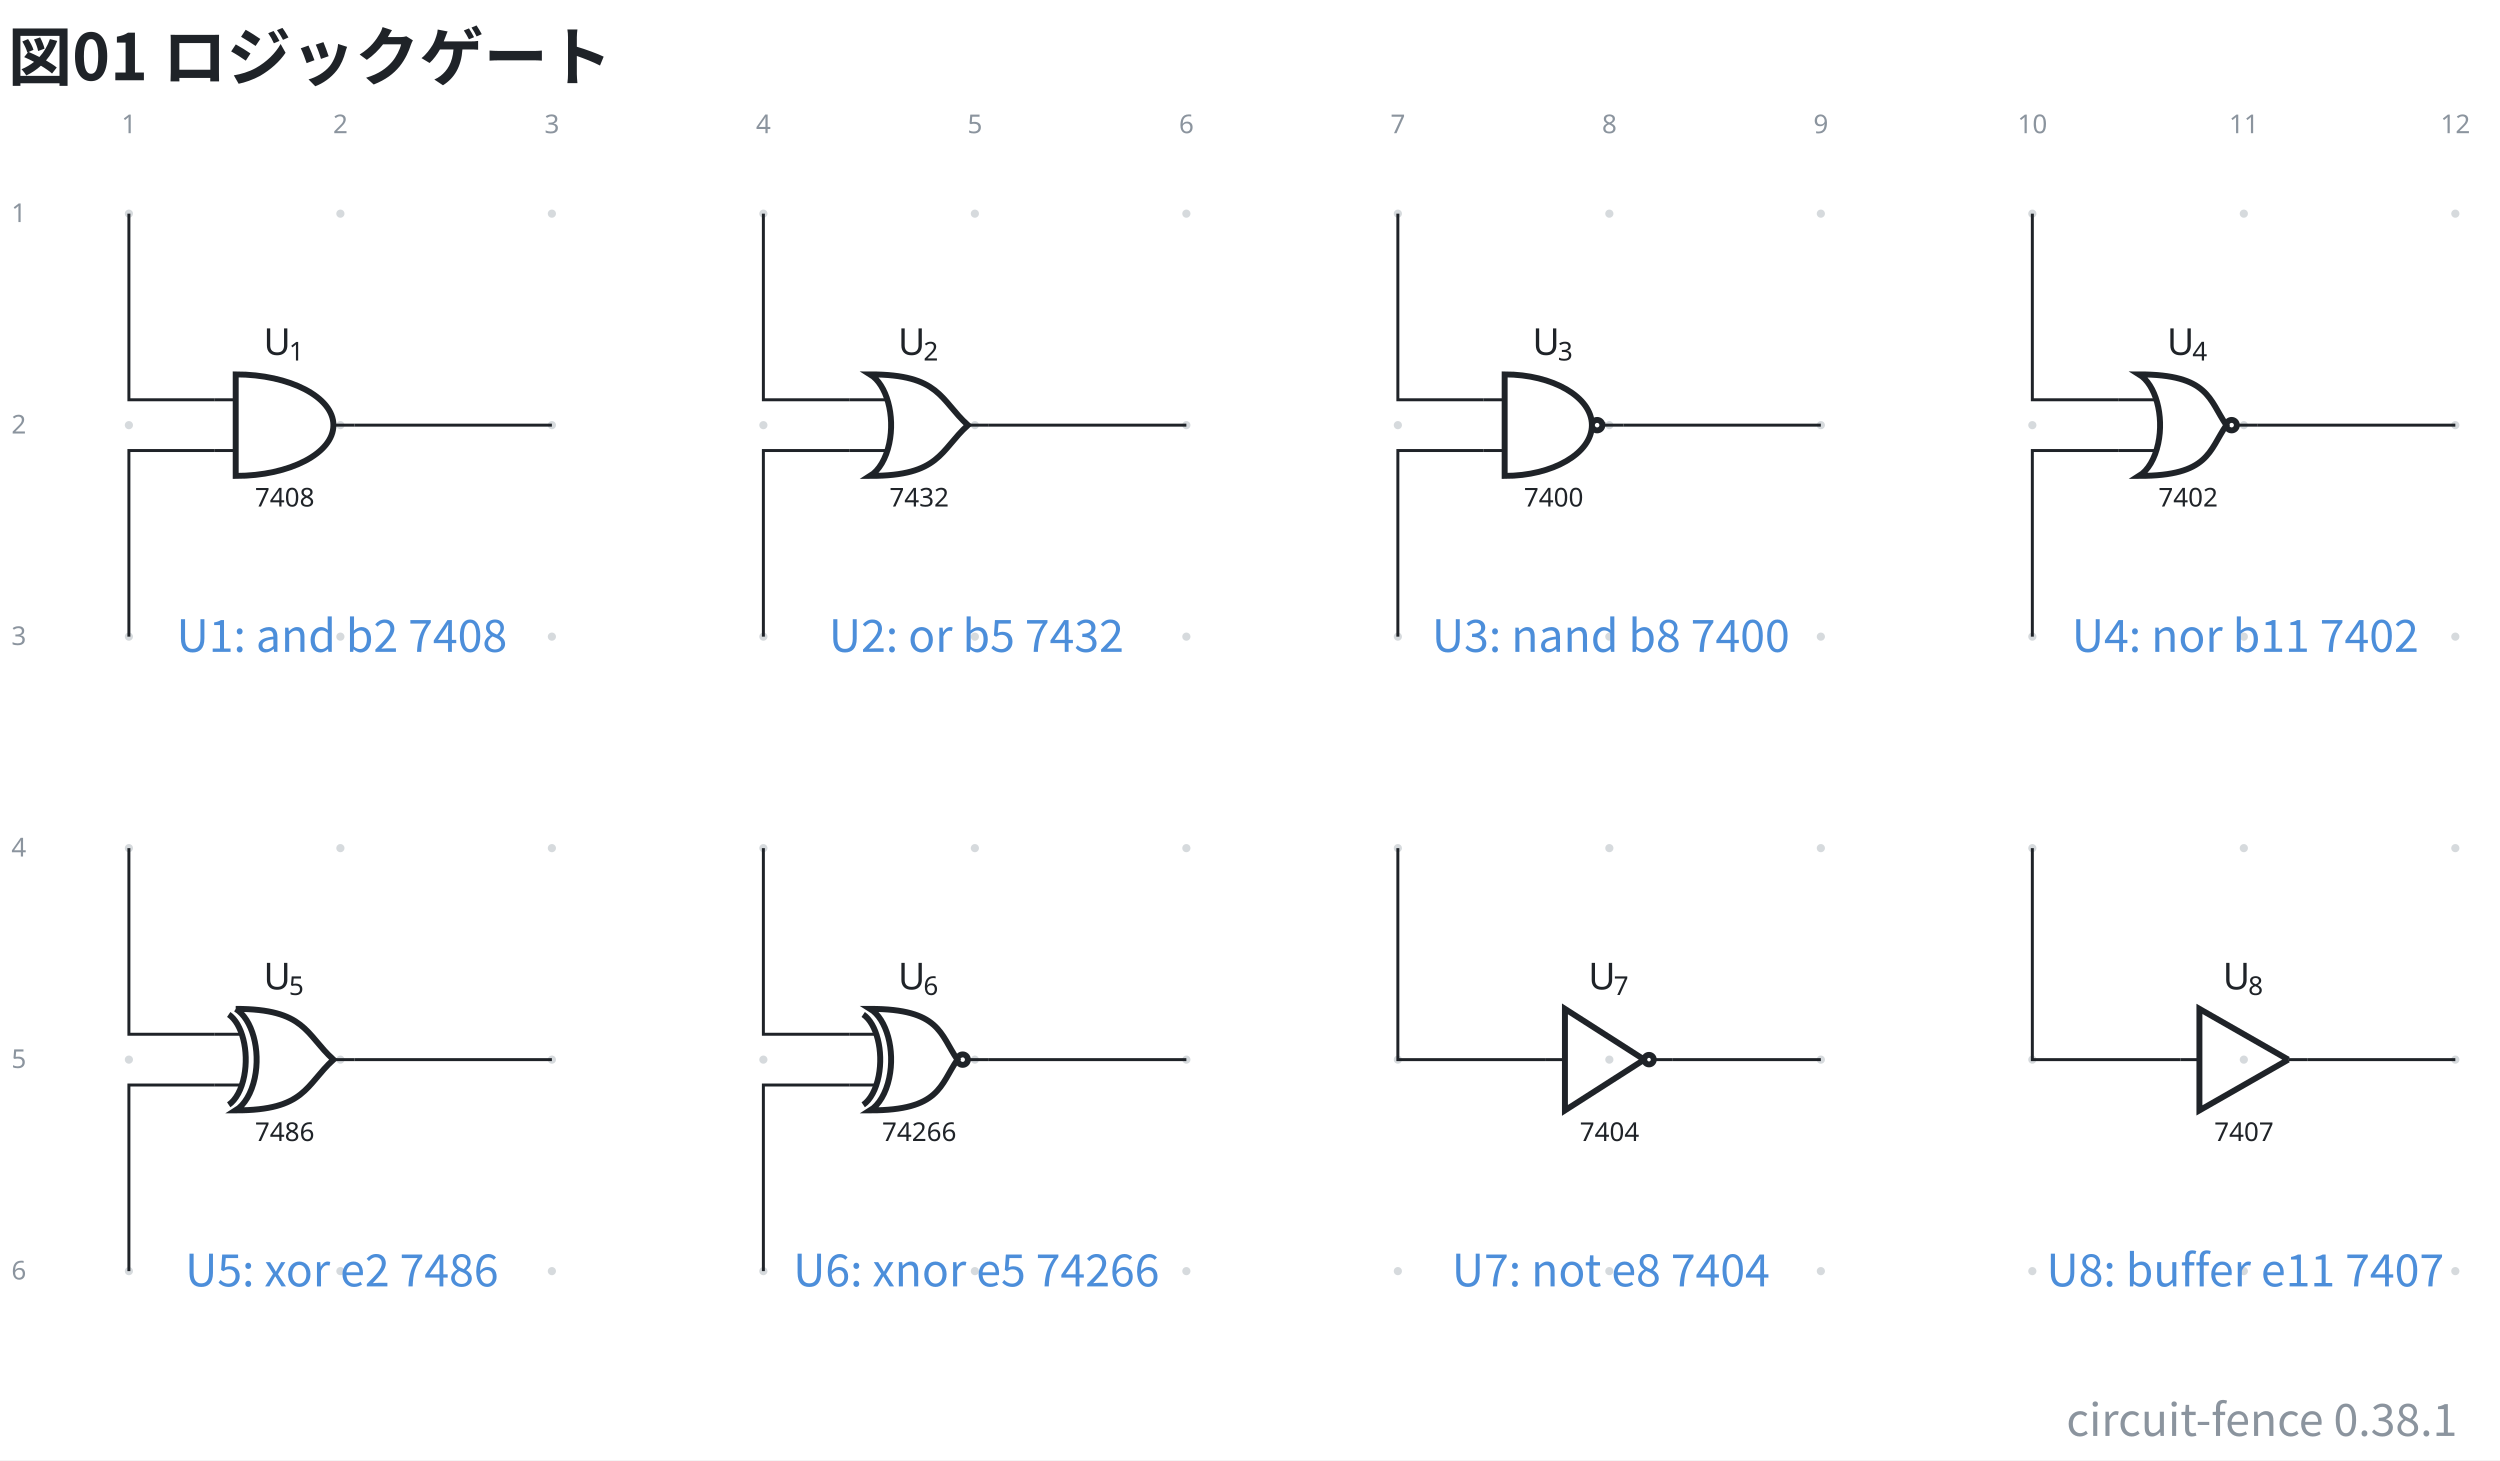
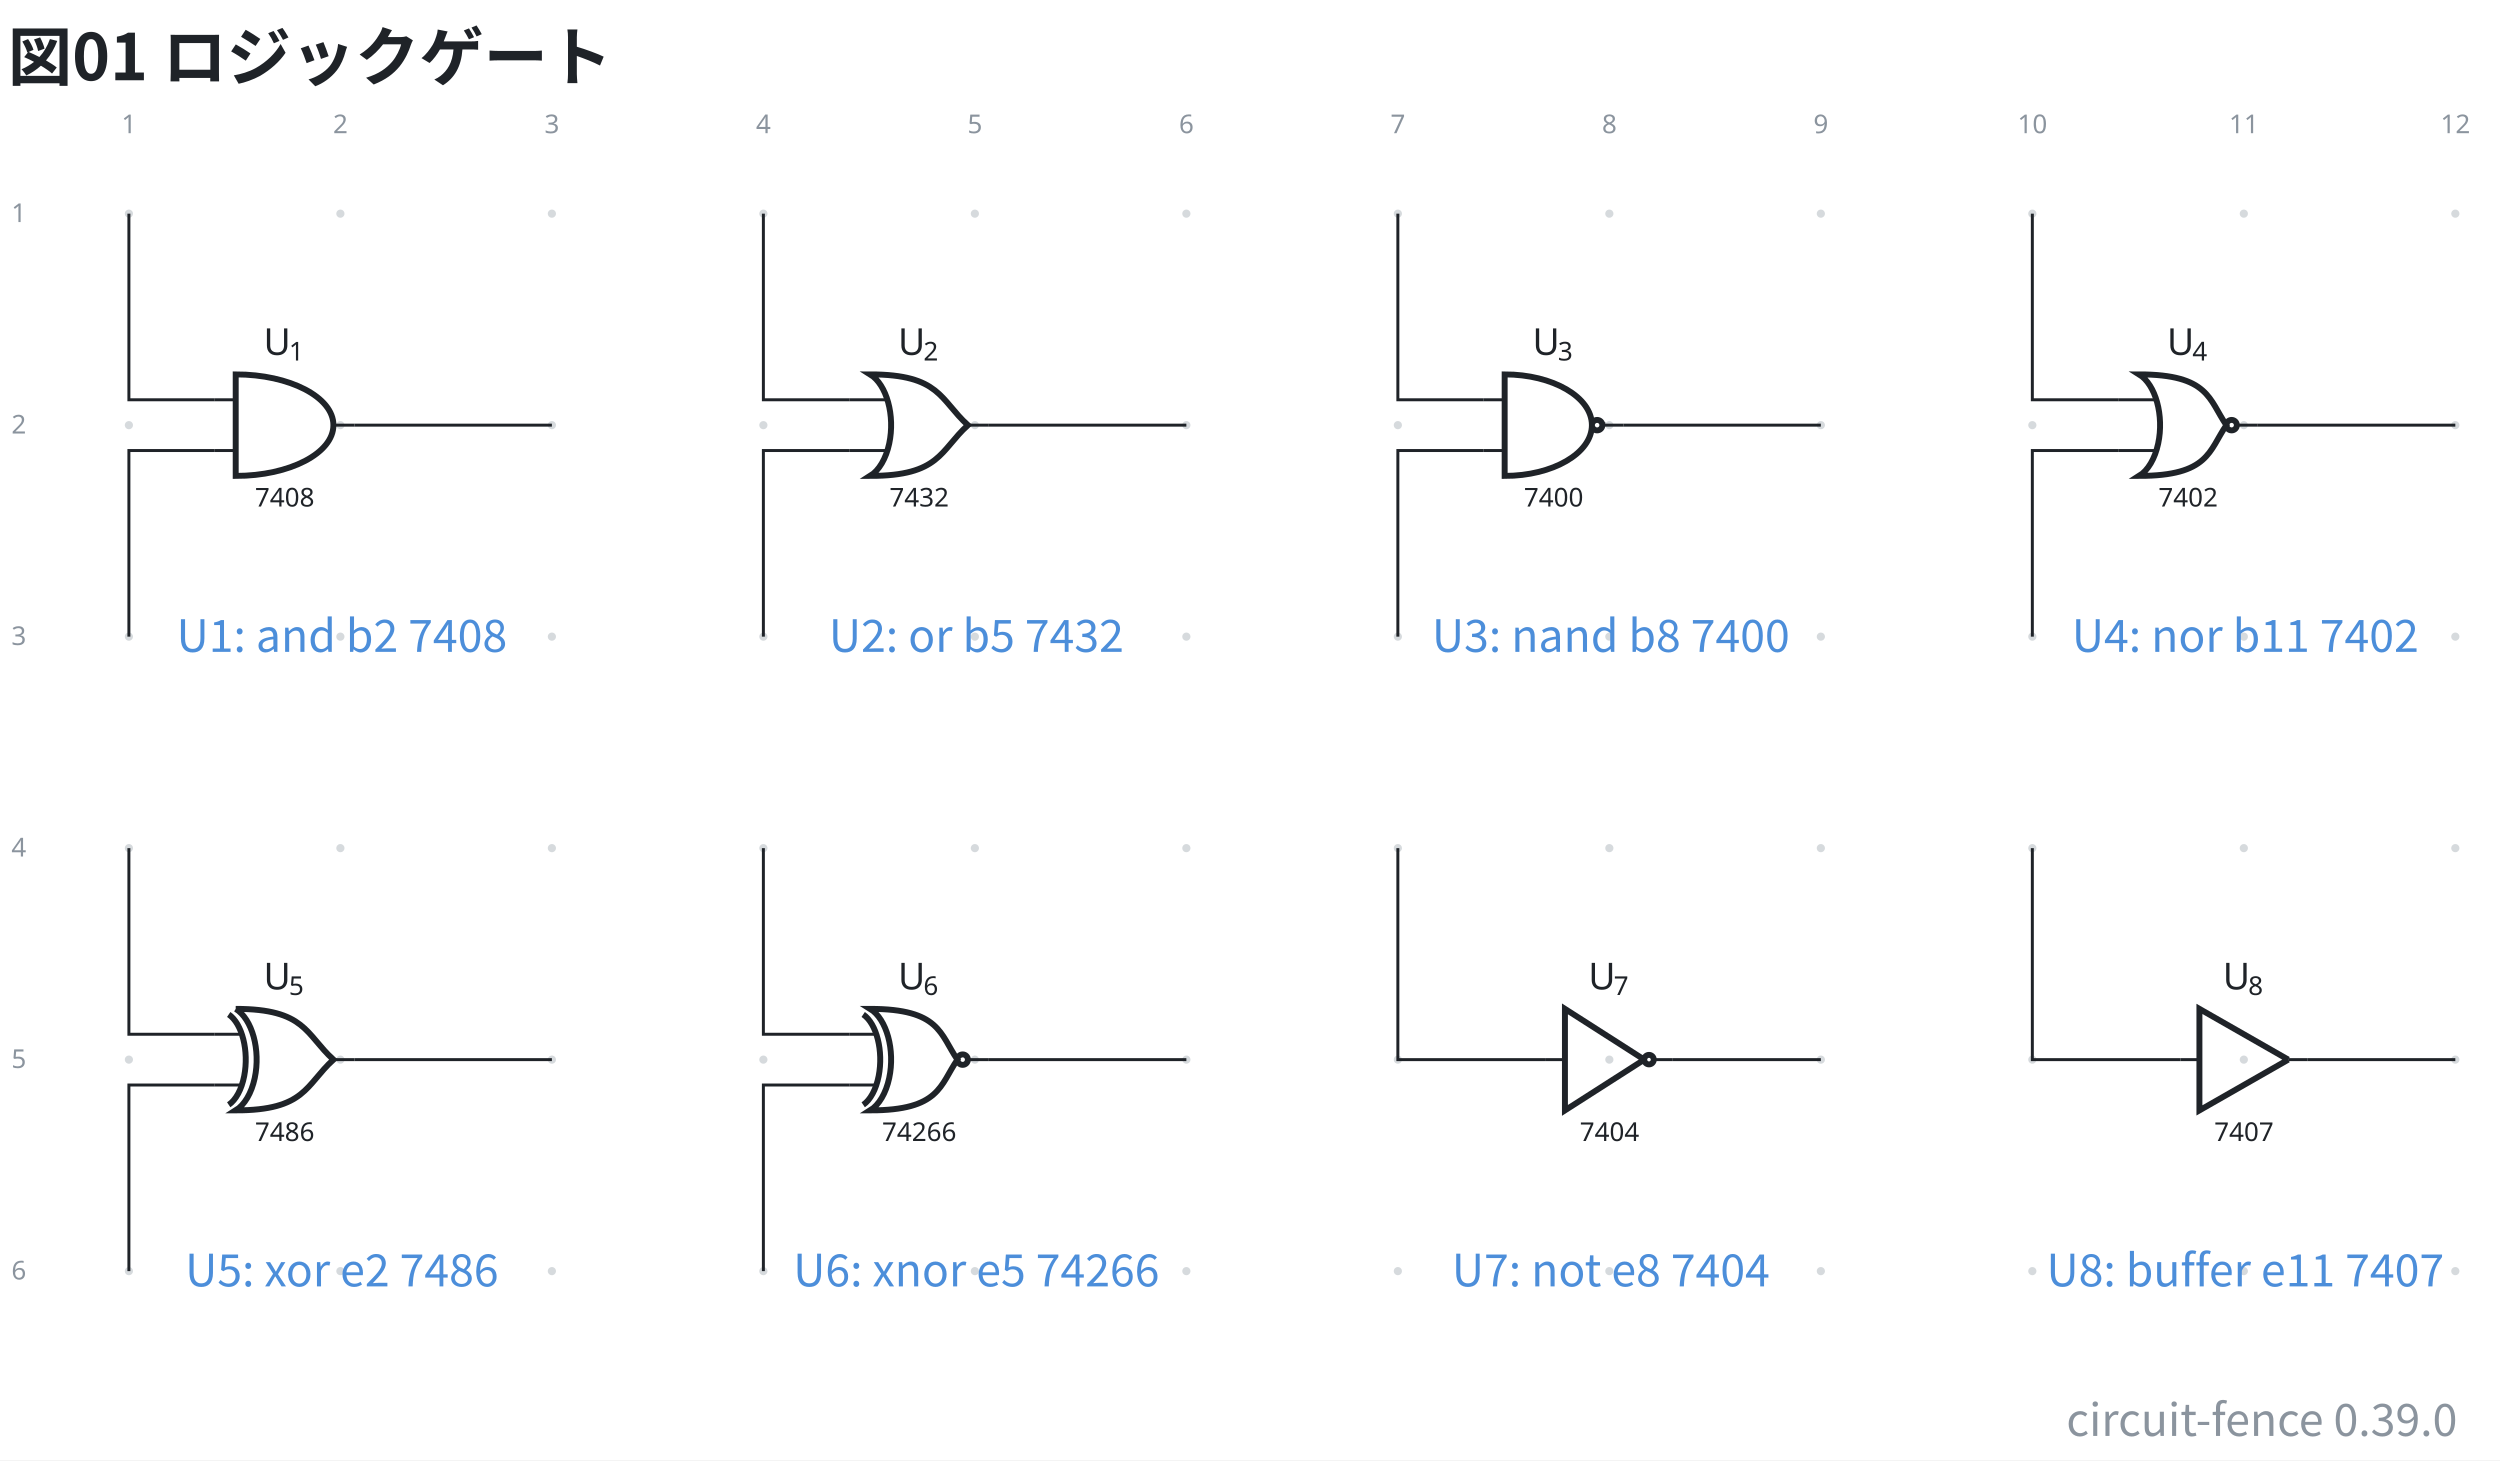
- <svg xmlns="http://www.w3.org/2000/svg" data-figure-paper="#ffffff" data-circuit-fence="0.38.1" fill="#1f2328" width="896.885" height="523.872" viewBox="-72 -72 672.663 392.904">
+ <svg xmlns="http://www.w3.org/2000/svg" data-figure-paper="#ffffff" data-circuit-fence="0.39.0" fill="#1f2328" width="896.885" height="523.872" viewBox="-72 -72 672.663 392.904">
  <rect x="-72" y="-72" width="672.663" height="392.904" fill="#ffffff" />
  <g stroke="#1f2328" stroke-miterlimit="10" stroke-width=".8">
    <path fill="#8b949e" fill-opacity=".35" stroke="none" stroke-opacity=".35" d="M-36.218-14.511a1.1 1.1 0 1 0-2.2 0 1.1 1.1 0 0 0 2.2 0M-36.218 42.394a1.1 1.1 0 1 0-2.2 0 1.1 1.1 0 0 0 2.2 0M-36.218 99.3a1.1 1.1 0 1 0-2.2 0 1.1 1.1 0 0 0 2.2 0M-36.218 156.205a1.1 1.1 0 1 0-2.2 0 1.1 1.1 0 0 0 2.2 0M-36.218 213.11a1.1 1.1 0 1 0-2.2 0 1.1 1.1 0 0 0 2.2 0M-36.218 270.016a1.1 1.1 0 1 0-2.2 0 1.1 1.1 0 0 0 2.2 0M20.688-14.511a1.1 1.1 0 1 0-2.2 0 1.1 1.1 0 0 0 2.2 0M20.688 42.394a1.1 1.1 0 1 0-2.2 0 1.1 1.1 0 0 0 2.2 0M20.688 99.3a1.1 1.1 0 1 0-2.2 0 1.1 1.1 0 0 0 2.2 0M20.688 156.205a1.1 1.1 0 1 0-2.2 0 1.1 1.1 0 0 0 2.2 0M20.688 213.11a1.1 1.1 0 1 0-2.2 0 1.1 1.1 0 0 0 2.2 0M20.688 270.016a1.1 1.1 0 1 0-2.2 0 1.1 1.1 0 0 0 2.2 0M77.593-14.511a1.1 1.1 0 1 0-2.2 0 1.1 1.1 0 0 0 2.2 0M77.593 42.394a1.1 1.1 0 1 0-2.2 0 1.1 1.1 0 0 0 2.2 0M77.593 99.3a1.1 1.1 0 1 0-2.2 0 1.1 1.1 0 0 0 2.2 0M77.593 156.205a1.1 1.1 0 1 0-2.2 0 1.1 1.1 0 0 0 2.2 0M77.593 213.11a1.1 1.1 0 1 0-2.2 0 1.1 1.1 0 0 0 2.2 0M77.593 270.016a1.1 1.1 0 1 0-2.2 0 1.1 1.1 0 0 0 2.2 0M134.499-14.511a1.1 1.1 0 1 0-2.2 0 1.1 1.1 0 0 0 2.2 0M134.499 42.394a1.1 1.1 0 1 0-2.2 0 1.1 1.1 0 0 0 2.2 0M134.499 99.3a1.1 1.1 0 1 0-2.2 0 1.1 1.1 0 0 0 2.2 0M134.499 156.205a1.1 1.1 0 1 0-2.2 0 1.1 1.1 0 0 0 2.2 0M134.499 213.11a1.1 1.1 0 1 0-2.2 0 1.1 1.1 0 0 0 2.2 0M134.499 270.016a1.1 1.1 0 1 0-2.2 0 1.1 1.1 0 0 0 2.2 0M191.404-14.511a1.1 1.1 0 1 0-2.2 0 1.1 1.1 0 0 0 2.2 0M191.404 42.394a1.1 1.1 0 1 0-2.2 0 1.1 1.1 0 0 0 2.2 0M191.404 99.3a1.1 1.1 0 1 0-2.2 0 1.1 1.1 0 0 0 2.2 0M191.404 156.205a1.1 1.1 0 1 0-2.2 0 1.1 1.1 0 0 0 2.2 0M191.404 213.11a1.1 1.1 0 1 0-2.2 0 1.1 1.1 0 0 0 2.2 0M191.404 270.016a1.1 1.1 0 1 0-2.2 0 1.1 1.1 0 0 0 2.2 0M248.31-14.511a1.1 1.1 0 1 0-2.2 0 1.1 1.1 0 0 0 2.2 0M248.31 42.394a1.1 1.1 0 1 0-2.2 0 1.1 1.1 0 0 0 2.2 0M248.31 99.3a1.1 1.1 0 1 0-2.2 0 1.1 1.1 0 0 0 2.2 0M248.31 156.205a1.1 1.1 0 1 0-2.2 0 1.1 1.1 0 0 0 2.2 0M248.31 213.11a1.1 1.1 0 1 0-2.2 0 1.1 1.1 0 0 0 2.2 0M248.31 270.016a1.1 1.1 0 1 0-2.2 0 1.1 1.1 0 0 0 2.2 0M305.215-14.511a1.1 1.1 0 1 0-2.2 0 1.1 1.1 0 0 0 2.2 0M305.215 42.394a1.1 1.1 0 1 0-2.2 0 1.1 1.1 0 0 0 2.2 0M305.215 99.3a1.1 1.1 0 1 0-2.2 0 1.1 1.1 0 0 0 2.2 0M305.215 156.205a1.1 1.1 0 1 0-2.2 0 1.1 1.1 0 0 0 2.2 0M305.215 213.11a1.1 1.1 0 1 0-2.2 0 1.1 1.1 0 0 0 2.2 0M305.215 270.016a1.1 1.1 0 1 0-2.2 0 1.1 1.1 0 0 0 2.2 0M362.12-14.511a1.1 1.1 0 1 0-2.2 0 1.1 1.1 0 0 0 2.2 0M362.12 42.394a1.1 1.1 0 1 0-2.2 0 1.1 1.1 0 0 0 2.2 0M362.12 99.3a1.1 1.1 0 1 0-2.2 0 1.1 1.1 0 0 0 2.2 0M362.12 156.205a1.1 1.1 0 1 0-2.2 0 1.1 1.1 0 0 0 2.2 0M362.12 213.11a1.1 1.1 0 1 0-2.2 0 1.1 1.1 0 0 0 2.2 0M362.12 270.016a1.1 1.1 0 1 0-2.2 0 1.1 1.1 0 0 0 2.2 0M419.026-14.511a1.1 1.1 0 1 0-2.2 0 1.1 1.1 0 0 0 2.2 0M419.026 42.394a1.1 1.1 0 1 0-2.2 0 1.1 1.1 0 0 0 2.2 0M419.026 99.3a1.1 1.1 0 1 0-2.2 0 1.1 1.1 0 0 0 2.2 0M419.026 156.205a1.1 1.1 0 1 0-2.2 0 1.1 1.1 0 0 0 2.2 0M419.026 213.11a1.1 1.1 0 1 0-2.2 0 1.1 1.1 0 0 0 2.2 0M419.026 270.016a1.1 1.1 0 1 0-2.2 0 1.1 1.1 0 0 0 2.2 0M475.932-14.511a1.1 1.1 0 1 0-2.2 0 1.1 1.1 0 0 0 2.2 0M475.932 42.394a1.1 1.1 0 1 0-2.2 0 1.1 1.1 0 0 0 2.2 0M475.932 99.3a1.1 1.1 0 1 0-2.2 0 1.1 1.1 0 0 0 2.2 0M475.932 156.205a1.1 1.1 0 1 0-2.2 0 1.1 1.1 0 0 0 2.2 0M475.932 213.11a1.1 1.1 0 1 0-2.2 0 1.1 1.1 0 0 0 2.2 0M475.932 270.016a1.1 1.1 0 1 0-2.2 0 1.1 1.1 0 0 0 2.2 0M532.837-14.511a1.1 1.1 0 1 0-2.2 0 1.1 1.1 0 0 0 2.2 0M532.837 42.394a1.1 1.1 0 1 0-2.2 0 1.1 1.1 0 0 0 2.2 0M532.837 99.3a1.1 1.1 0 1 0-2.2 0 1.1 1.1 0 0 0 2.2 0M532.837 156.205a1.1 1.1 0 1 0-2.2 0 1.1 1.1 0 0 0 2.2 0M532.837 213.11a1.1 1.1 0 1 0-2.2 0 1.1 1.1 0 0 0 2.2 0M532.837 270.016a1.1 1.1 0 1 0-2.2 0 1.1 1.1 0 0 0 2.2 0M589.743-14.511a1.1 1.1 0 1 0-2.2 0 1.1 1.1 0 0 0 2.2 0M589.743 42.394a1.1 1.1 0 1 0-2.2 0 1.1 1.1 0 0 0 2.2 0M589.743 99.3a1.1 1.1 0 1 0-2.2 0 1.1 1.1 0 0 0 2.2 0M589.743 156.205a1.1 1.1 0 1 0-2.2 0 1.1 1.1 0 0 0 2.2 0M589.743 213.11a1.1 1.1 0 1 0-2.2 0 1.1 1.1 0 0 0 2.2 0M589.743 270.016a1.1 1.1 0 1 0-2.2 0 1.1 1.1 0 0 0 2.2 0m-1.1 0" />
    <g fill="#8b949e" stroke="#8b949e">
      <text x="-37.318" y="-14.511" fill="#8b949e" stroke="none" font-family="cmr7" font-size="7" transform="translate(-1.993 -21.645)">1</text>
    </g>
    <g fill="#8b949e" stroke="#8b949e">
      <text x="-37.318" y="-14.511" fill="#8b949e" stroke="none" font-family="cmr7" font-size="7" transform="translate(54.912 -21.645)">2</text>
    </g>
    <g fill="#8b949e" stroke="#8b949e">
      <text x="-37.318" y="-14.511" fill="#8b949e" stroke="none" font-family="cmr7" font-size="7" transform="translate(111.818 -21.645)">3</text>
    </g>
    <g fill="#8b949e" stroke="#8b949e">
      <text x="-37.318" y="-14.511" fill="#8b949e" stroke="none" font-family="cmr7" font-size="7" transform="translate(168.723 -21.645)">4</text>
    </g>
    <g fill="#8b949e" stroke="#8b949e">
      <text x="-37.318" y="-14.511" fill="#8b949e" stroke="none" font-family="cmr7" font-size="7" transform="translate(225.629 -21.645)">5</text>
    </g>
    <g fill="#8b949e" stroke="#8b949e">
      <text x="-37.318" y="-14.511" fill="#8b949e" stroke="none" font-family="cmr7" font-size="7" transform="translate(282.534 -21.645)">6</text>
    </g>
    <g fill="#8b949e" stroke="#8b949e">
      <text x="-37.318" y="-14.511" fill="#8b949e" stroke="none" font-family="cmr7" font-size="7" transform="translate(339.44 -21.645)">7</text>
    </g>
    <g fill="#8b949e" stroke="#8b949e">
      <text x="-37.318" y="-14.511" fill="#8b949e" stroke="none" font-family="cmr7" font-size="7" transform="translate(396.345 -21.645)">8</text>
    </g>
    <g fill="#8b949e" stroke="#8b949e">
      <text x="-37.318" y="-14.511" fill="#8b949e" stroke="none" font-family="cmr7" font-size="7" transform="translate(453.25 -21.645)">9</text>
    </g>
    <g fill="#8b949e" stroke="#8b949e">
      <text x="-37.318" y="-14.511" fill="#8b949e" stroke="none" font-family="cmr7" font-size="7" transform="translate(508.163 -21.645)">10</text>
    </g>
    <g fill="#8b949e" stroke="#8b949e">
      <text x="-37.318" y="-14.511" fill="#8b949e" stroke="none" font-family="cmr7" font-size="7" transform="translate(565.069 -21.645)">11</text>
    </g>
    <g fill="#8b949e" stroke="#8b949e">
      <text x="-37.318" y="-14.511" fill="#8b949e" stroke="none" font-family="cmr7" font-size="7" transform="translate(621.974 -21.645)">12</text>
    </g>
    <g fill="#8b949e" stroke="#8b949e">
      <text x="-37.318" y="-14.511" fill="#8b949e" stroke="none" font-family="cmr7" font-size="7" transform="translate(-31.62 2.256)">1</text>
    </g>
    <g fill="#8b949e" stroke="#8b949e">
      <text x="-37.318" y="-14.511" fill="#8b949e" stroke="none" font-family="cmr7" font-size="7" transform="translate(-31.62 59.161)">2</text>
    </g>
    <g fill="#8b949e" stroke="#8b949e">
      <text x="-37.318" y="-14.511" fill="#8b949e" stroke="none" font-family="cmr7" font-size="7" transform="translate(-31.62 116.067)">3</text>
    </g>
    <g fill="#8b949e" stroke="#8b949e">
      <text x="-37.318" y="-14.511" fill="#8b949e" stroke="none" font-family="cmr7" font-size="7" transform="translate(-31.62 172.972)">4</text>
    </g>
    <g fill="#8b949e" stroke="#8b949e">
      <text x="-37.318" y="-14.511" fill="#8b949e" stroke="none" font-family="cmr7" font-size="7" transform="translate(-31.62 229.877)">5</text>
    </g>
    <g fill="#8b949e" stroke="#8b949e">
      <text x="-37.318" y="-14.511" fill="#8b949e" stroke="none" font-family="cmr7" font-size="7" transform="translate(-31.62 286.783)">6</text>
    </g>
    <path fill="none" d="M-14.214 35.566h5.633m-5.633 13.657h5.633m31.924-6.829H17.71" />
    <g stroke-width="1.6">
      <path fill="none" d="M-8.58 28.737v27.315c14.52 0 26.29-6.115 26.29-13.658S5.94 28.737-8.58 28.737Z" />
    </g>
    <text x="-37.318" y="-14.511" stroke="none" font-family="cmr7" font-size="7" transform="translate(33.91 78.807)">7408</text>
    <g stroke="none">
      <text x="-37.318" y="-14.511" font-family="cmmi10" font-size="10" transform="translate(36.225 38.015)">U</text>
      <text x="-30.49" y="-13.011" font-family="cmr7" font-size="7" transform="translate(36.225 38.015)">1</text>
    </g>
    <path fill="none" d="M156.502 35.566h10.264m-10.264 13.657h10.264m27.294-6.829h-5.634" />
    <g stroke-width="1.6">
      <path fill="none" d="M162.136 28.737c4.444 2.745 6.735 11.085 5.118 18.627-.866 4.036-2.74 7.217-5.118 8.686 18.779.002 18.779-6.827 26.29-13.656-7.511-6.828-7.511-13.657-26.29-13.657Z" />
    </g>
    <text x="-37.318" y="-14.511" stroke="none" font-family="cmr7" font-size="7" transform="translate(204.627 78.807)">7432</text>
    <g stroke="none">
      <text x="-37.318" y="-14.511" font-family="cmmi10" font-size="10" transform="translate(206.942 38.015)">U</text>
      <text x="-30.49" y="-13.011" font-family="cmr7" font-size="7" transform="translate(206.942 38.015)">2</text>
    </g>
    <path fill="none" d="M327.219 35.566h5.633m-5.633 13.657h5.633m31.924-6.829h-5.633" />
    <g stroke-width="1.6">
      <path fill="none" d="M332.852 28.737v27.315c12.965 0 23.474-6.115 23.474-13.658s-10.51-13.657-23.474-13.657Zm26.29 13.657a1.408 1.408 0 1 0-2.816 0 1.408 1.408 0 0 0 2.817 0Zm-1.408 0" />
    </g>
    <text x="-37.318" y="-14.511" stroke="none" font-family="cmr7" font-size="7" transform="translate(375.343 78.807)">7400</text>
    <g stroke="none">
      <text x="-37.318" y="-14.511" font-family="cmmi10" font-size="10" transform="translate(377.658 38.015)">U</text>
      <text x="-30.49" y="-13.011" font-family="cmr7" font-size="7" transform="translate(377.658 38.015)">3</text>
    </g>
    <path fill="none" d="M497.935 35.566H508.2m-10.264 13.657H508.2m27.294-6.829h-5.634" />
    <g stroke-width="1.6">
      <path fill="none" d="M503.569 28.737c4.444 2.745 6.735 11.085 5.118 18.627-.866 4.036-2.74 7.217-5.118 8.686 18.779.002 18.779-6.827 23.473-13.656-4.694-6.828-4.694-13.657-23.473-13.657Zm26.29 13.657a1.408 1.408 0 1 0-2.817 0 1.408 1.408 0 0 0 2.817 0Zm-1.408 0" />
    </g>
    <text x="-37.318" y="-14.511" stroke="none" font-family="cmr7" font-size="7" transform="translate(546.06 78.807)">7402</text>
    <g stroke="none">
      <text x="-37.318" y="-14.511" font-family="cmmi10" font-size="10" transform="translate(548.375 38.015)">U</text>
      <text x="-30.49" y="-13.011" font-family="cmr7" font-size="7" transform="translate(548.375 38.015)">4</text>
    </g>
    <path fill="none" d="M-14.214 206.282h6.74m-6.74 13.657h6.74m30.817-6.828H17.71" />
    <g stroke-width="1.6">
      <path fill="none" d="M-8.58 199.453c4.443 2.746 6.735 11.085 5.117 18.627-.865 4.037-2.74 7.217-5.118 8.686 18.78.002 18.78-6.827 26.29-13.655-7.51-6.829-7.51-13.658-26.29-13.658Z" />
      <path fill="none" d="M-10.459 200.958c3.614 2.443 5.477 9.864 4.162 16.576-.704 3.592-2.228 6.422-4.162 7.73" />
    </g>
    <text x="-37.318" y="-14.511" stroke="none" font-family="cmr7" font-size="7" transform="translate(33.91 249.523)">7486</text>
    <g stroke="none">
      <text x="-37.318" y="-14.511" font-family="cmmi10" font-size="10" transform="translate(36.225 208.732)">U</text>
      <text x="-30.49" y="-13.011" font-family="cmr7" font-size="7" transform="translate(36.225 208.732)">5</text>
    </g>
    <path fill="none" d="M156.502 206.282h6.74m-6.74 13.657h6.74m30.818-6.828h-5.634" />
    <g stroke-width="1.6">
      <path fill="none" d="M162.136 199.453c4.444 2.746 6.735 11.085 5.118 18.627-.866 4.037-2.74 7.217-5.118 8.686 18.779.002 18.779-6.827 23.473-13.655-4.694-6.829-4.694-13.658-23.473-13.658Zm26.29 13.658a1.408 1.408 0 1 0-2.816 0 1.408 1.408 0 0 0 2.816 0Zm-1.408 0" />
      <path fill="none" d="M160.258 200.958c3.613 2.443 5.477 9.864 4.161 16.576-.703 3.592-2.227 6.422-4.161 7.73" />
    </g>
    <text x="-37.318" y="-14.511" stroke="none" font-family="cmr7" font-size="7" transform="translate(202.633 249.523)">74266</text>
    <g stroke="none">
      <text x="-37.318" y="-14.511" font-family="cmmi10" font-size="10" transform="translate(206.942 208.732)">U</text>
      <text x="-30.49" y="-13.011" font-family="cmr7" font-size="7" transform="translate(206.942 208.732)">6</text>
    </g>
    <g fill="none" stroke-width="1.6">
      <path d="m370.41 213.11-21.34-13.657v27.315l21.34-13.657M372.97 213.11a1.28 1.28 0 1 0-2.56 0 1.28 1.28 0 0 0 2.56 0Zm-1.28 0" />
    </g>
    <path fill="none" d="M343.95 213.11h5.12m29.022 0h-5.121" />
    <text x="-37.318" y="-14.511" stroke="none" font-family="cmr7" font-size="7" transform="translate(390.366 249.523)">7404</text>
    <g stroke="none">
      <text x="-37.318" y="-14.511" font-family="cmmi10" font-size="10" transform="translate(392.681 208.732)">U</text>
      <text x="-30.49" y="-13.011" font-family="cmr7" font-size="7" transform="translate(392.681 208.732)">7</text>
    </g>
    <path fill="none" stroke-width="1.6" d="m543.687 213.11-23.9-13.657v27.315l23.9-13.657" />
    <path fill="none" d="M514.666 213.11h5.121m29.022 0h-5.122" />
    <text x="-37.318" y="-14.511" stroke="none" font-family="cmr7" font-size="7" transform="translate(561.083 249.523)">7407</text>
    <g stroke="none">
      <text x="-37.318" y="-14.511" font-family="cmmi10" font-size="10" transform="translate(563.398 208.732)">U</text>
      <text x="-30.49" y="-13.011" font-family="cmr7" font-size="7" transform="translate(563.398 208.732)">8</text>
    </g>
    <path fill="none" d="M-37.318-14.511v50.077h23.104M-37.318 99.3V49.223h23.104M23.343 42.394h53.15M133.399-14.511v50.077h23.103M133.399 99.3V49.223h23.103M194.06 42.394h53.15M304.115-14.511v50.077h23.104M304.115 99.3V49.223h23.104M364.776 42.394h53.15M474.832-14.511v50.077h23.103M474.832 99.3V49.223h23.103M535.493 42.394h53.15M-37.318 156.205v50.077h23.104M-37.318 270.016V219.94h23.104M23.343 213.11h53.15M133.399 156.205v50.077h23.103M133.399 270.016V219.94h23.103M194.06 213.11h53.15M304.115 156.205v56.906h39.834M378.092 213.11h39.834M474.832 156.205v56.906h39.834M548.809 213.11h39.834" />
    <g>
      <text x="-37.318" y="-14.511" fill="#4c8eda" stroke="none" font-family="'Noto Sans CJK JP','Noto Sans JP','Hiragino Sans','Yu Gothic',sans-serif" font-size="12" transform="translate(57.305 117.911)" text-anchor="middle">U1: and b2 7408</text>
    </g>
    <g>
      <text x="-37.318" y="-14.511" fill="#4c8eda" stroke="none" font-family="'Noto Sans CJK JP','Noto Sans JP','Hiragino Sans','Yu Gothic',sans-serif" font-size="12" transform="translate(228.022 117.911)" text-anchor="middle">U2: or b5 7432</text>
    </g>
    <g>
      <text x="-37.318" y="-14.511" fill="#4c8eda" stroke="none" font-family="'Noto Sans CJK JP','Noto Sans JP','Hiragino Sans','Yu Gothic',sans-serif" font-size="12" transform="translate(398.738 117.911)" text-anchor="middle">U3: nand b8 7400</text>
    </g>
    <g>
      <text x="-37.318" y="-14.511" fill="#4c8eda" stroke="none" font-family="'Noto Sans CJK JP','Noto Sans JP','Hiragino Sans','Yu Gothic',sans-serif" font-size="12" transform="translate(569.455 117.911)" text-anchor="middle">U4: nor b11 7402</text>
    </g>
    <g>
      <text x="-37.318" y="-14.511" fill="#4c8eda" stroke="none" font-family="'Noto Sans CJK JP','Noto Sans JP','Hiragino Sans','Yu Gothic',sans-serif" font-size="12" transform="translate(57.305 288.627)" text-anchor="middle">U5: xor e2 7486</text>
    </g>
    <g>
      <text x="-37.318" y="-14.511" fill="#4c8eda" stroke="none" font-family="'Noto Sans CJK JP','Noto Sans JP','Hiragino Sans','Yu Gothic',sans-serif" font-size="12" transform="translate(228.022 288.627)" text-anchor="middle">U6: xnor e5 74266</text>
    </g>
    <g>
      <text x="-37.318" y="-14.511" fill="#4c8eda" stroke="none" font-family="'Noto Sans CJK JP','Noto Sans JP','Hiragino Sans','Yu Gothic',sans-serif" font-size="12" transform="translate(398.738 288.627)" text-anchor="middle">U7: not e8 7404</text>
    </g>
    <g>
      <text x="-37.318" y="-14.511" fill="#4c8eda" stroke="none" font-family="'Noto Sans CJK JP','Noto Sans JP','Hiragino Sans','Yu Gothic',sans-serif" font-size="12" transform="translate(569.455 288.627)" text-anchor="middle">U8: buffer e11 7407</text>
    </g>
    <g>
      <text x="-37.318" y="-14.511" fill="#1f2328" stroke="none" font-family="'Noto Sans CJK JP','Noto Sans JP','Hiragino Sans','Yu Gothic',sans-serif" font-size="17.28" transform="translate(-32.552 -35.889)" font-weight="bold">図01 ロジックゲート</text>
    </g>
    <g>
-       <text x="-37.318" y="-14.511" fill="#8b949e" stroke="none" font-family="'Noto Sans CJK JP','Noto Sans JP','Hiragino Sans','Yu Gothic',sans-serif" font-size="12" transform="translate(626.503 328.872)" text-anchor="end">circuit-fence 0.38.1</text>
+       <text x="-37.318" y="-14.511" fill="#8b949e" stroke="none" font-family="'Noto Sans CJK JP','Noto Sans JP','Hiragino Sans','Yu Gothic',sans-serif" font-size="12" transform="translate(626.503 328.872)" text-anchor="end">circuit-fence 0.39.0</text>
    </g>
  </g>
</svg>
